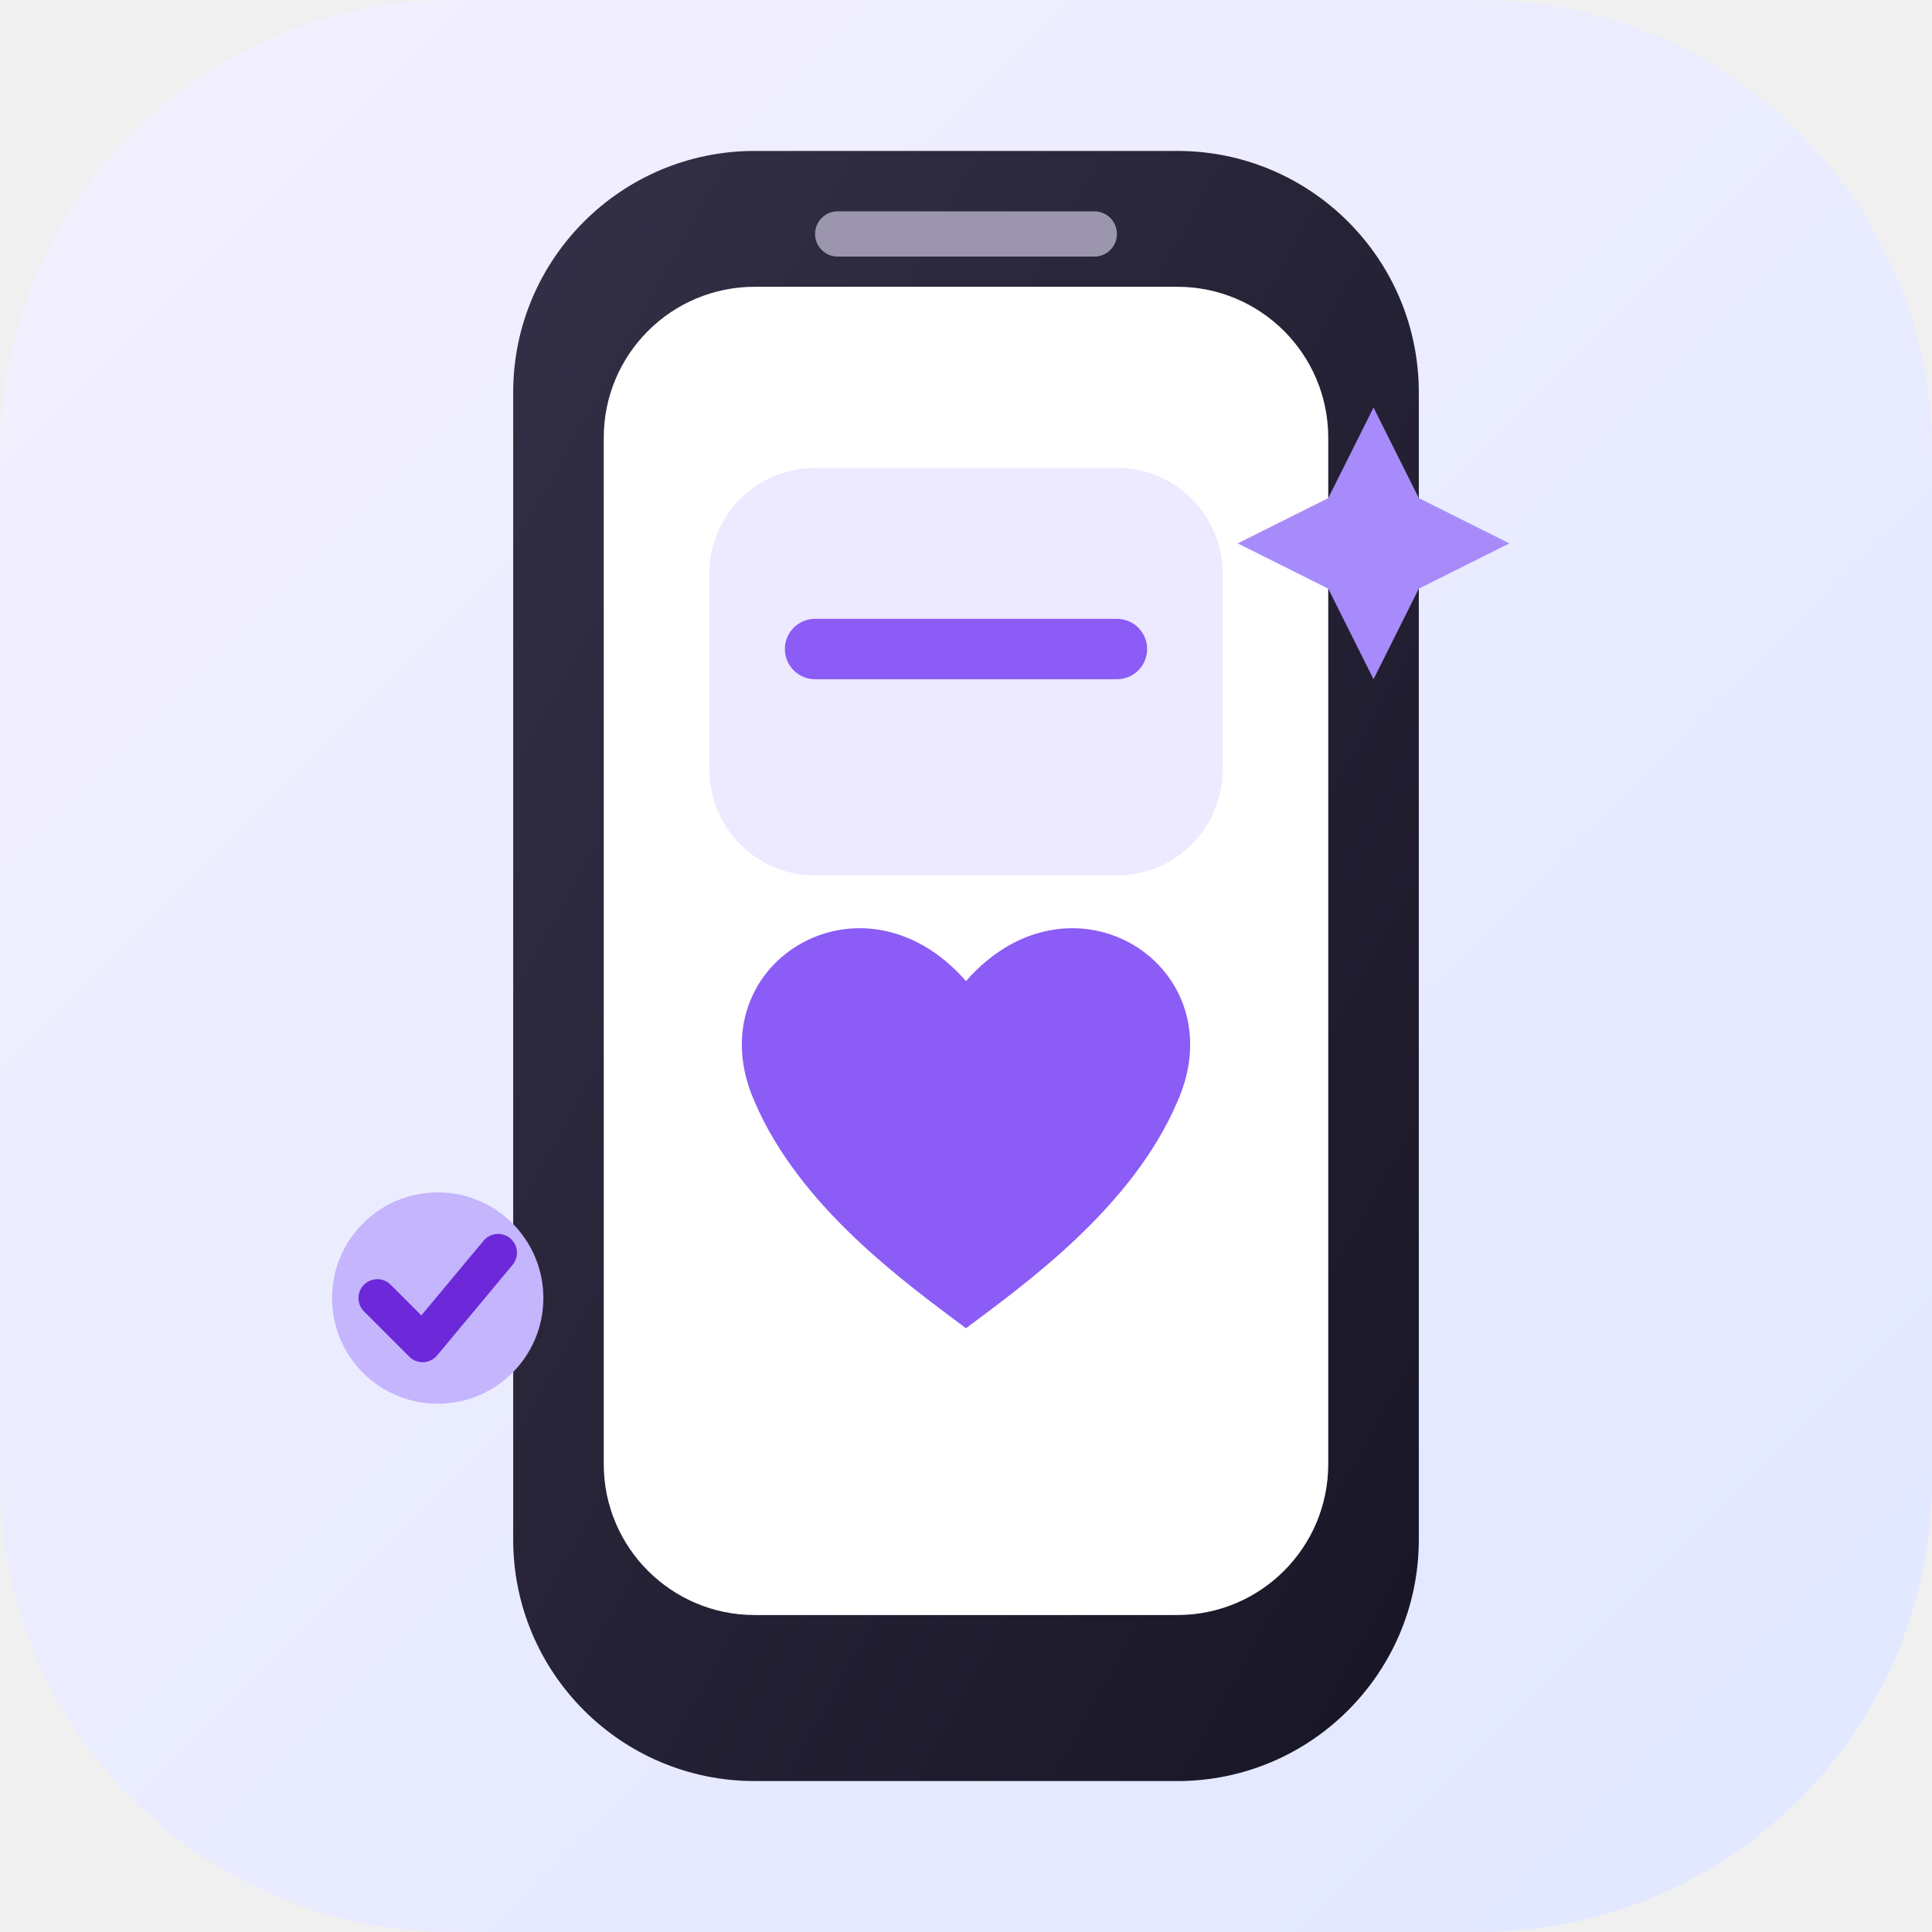
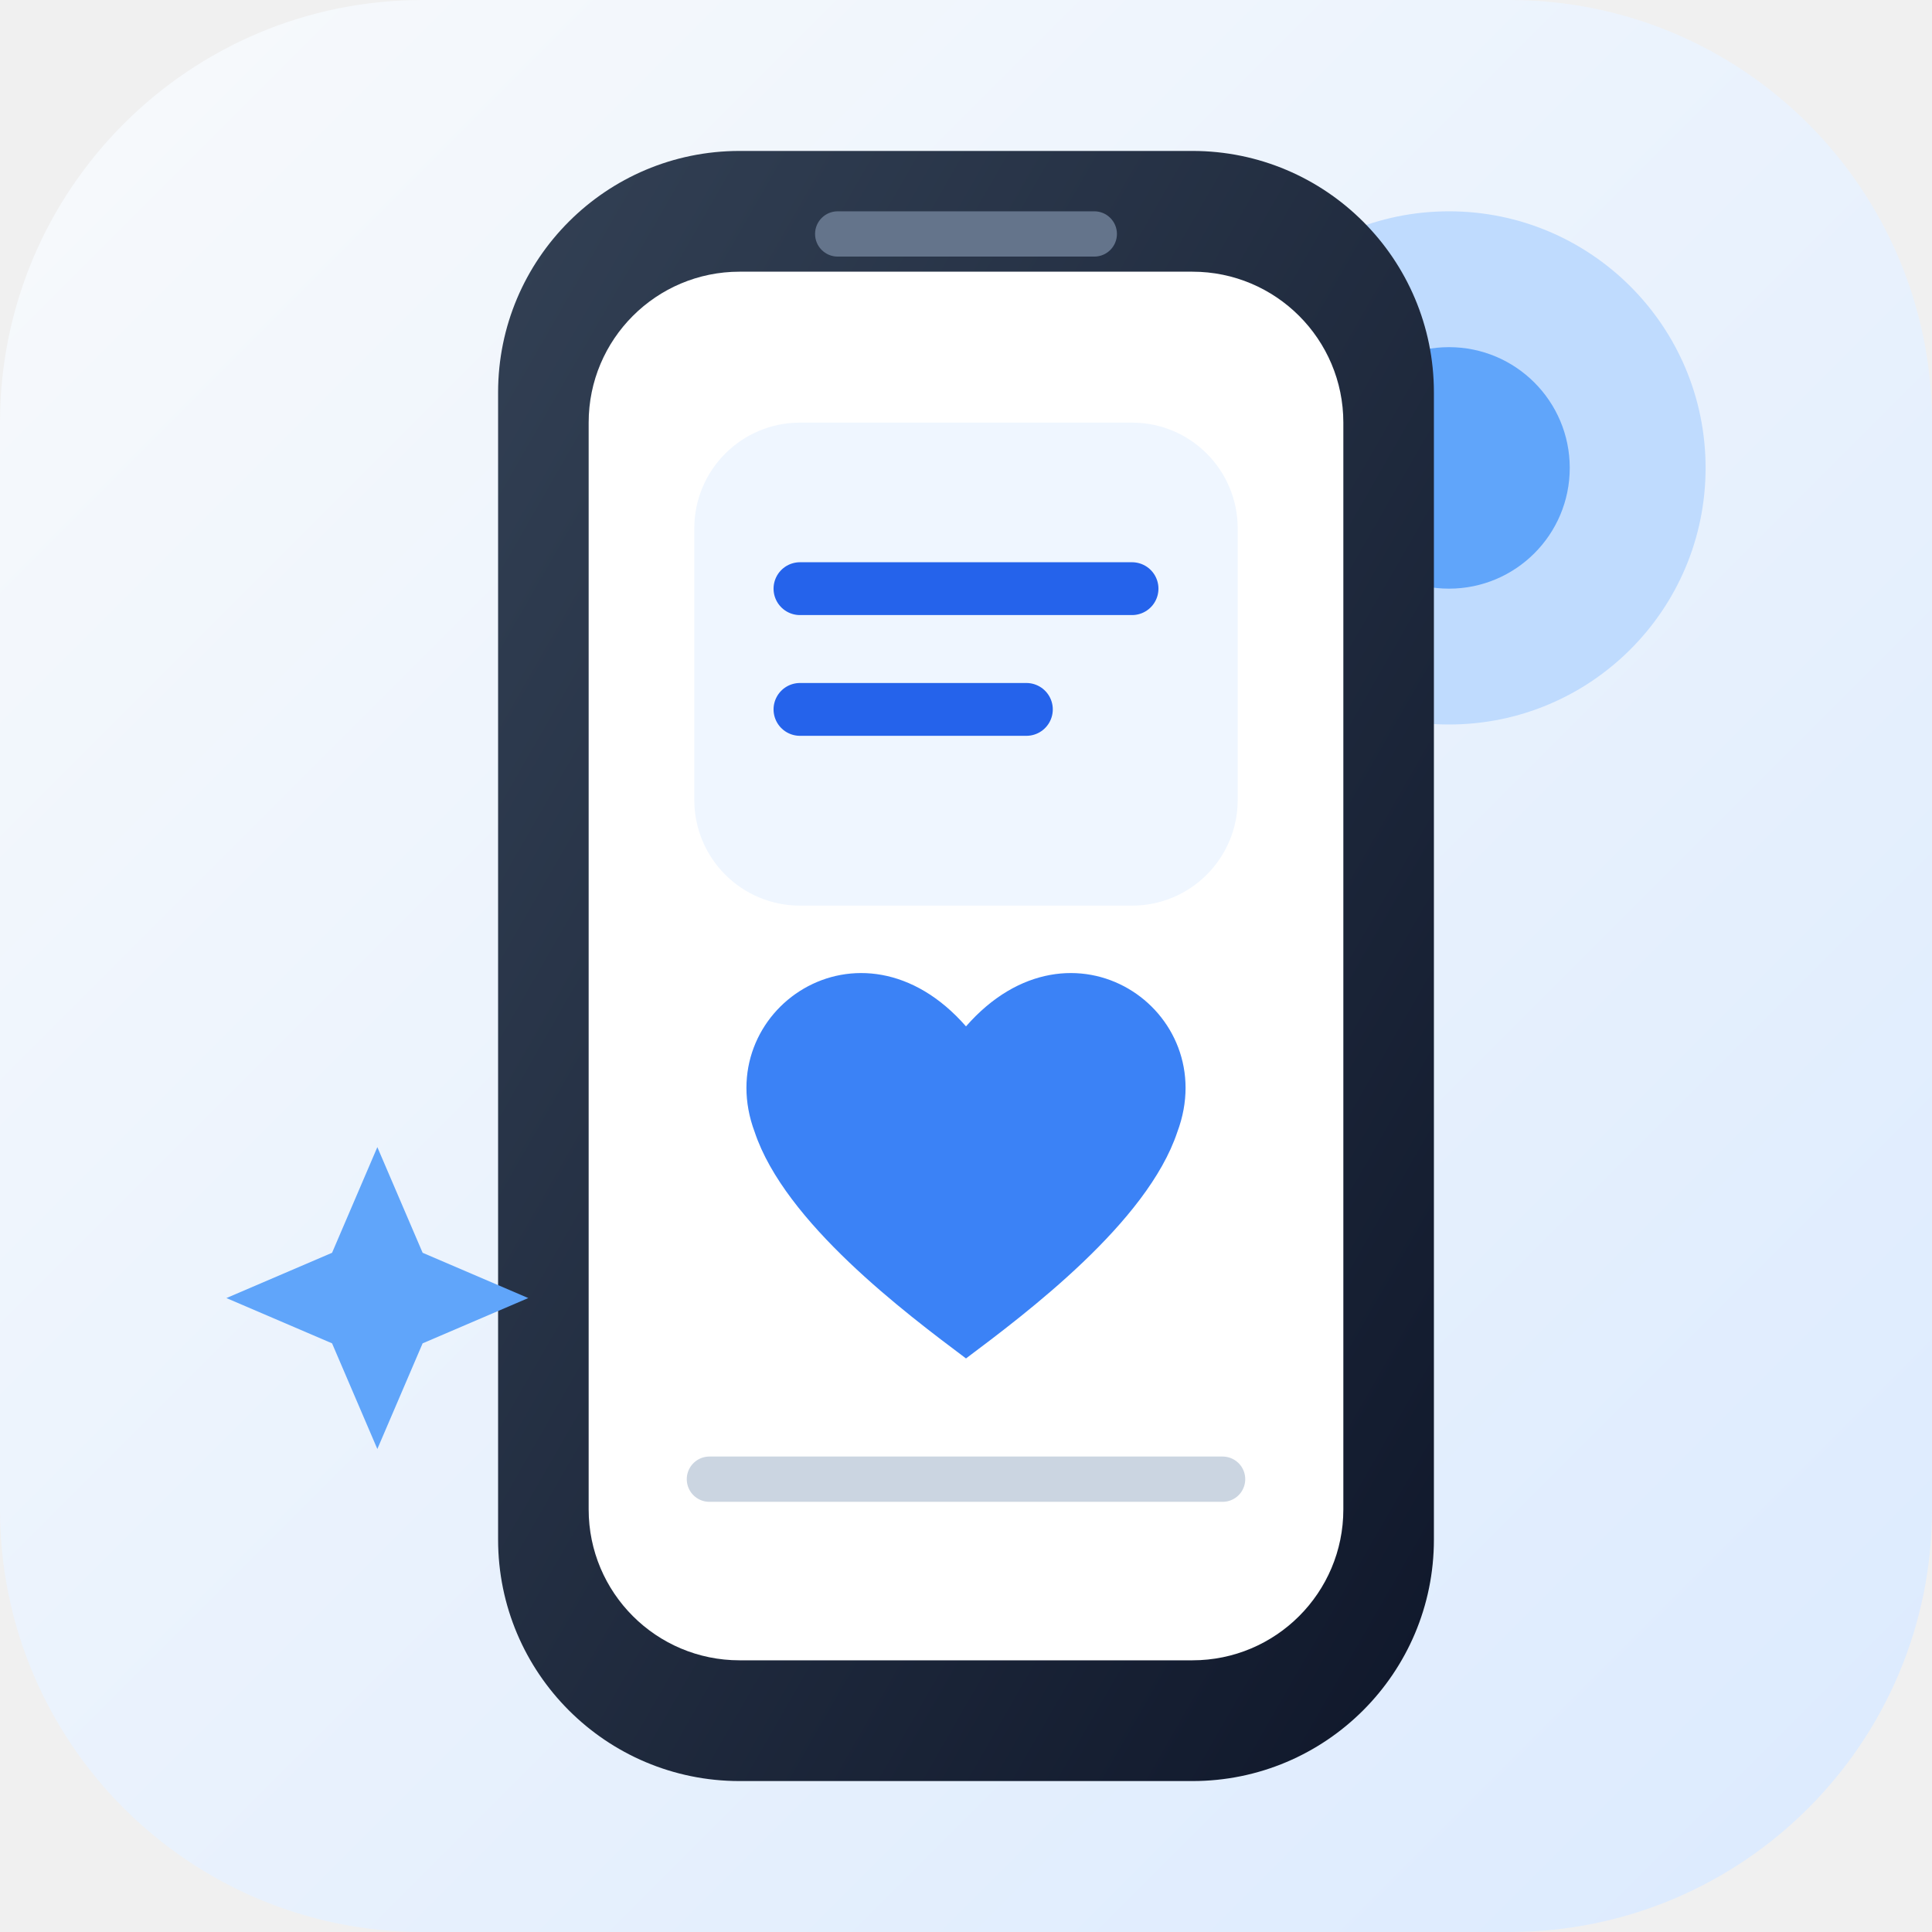
<svg xmlns="http://www.w3.org/2000/svg" viewBox="0 0 128 128" role="img" aria-labelledby="title">
  <defs>
    <linearGradient id="bg" x1="0" y1="0" x2="1" y2="1">
-       <stop stop-color="#f4f0ff" />
-       <stop offset="1" stop-color="#e0e7ff" />
+       <stop stop-color="#f8fafc" />
+       <stop offset="1" stop-color="#dbeafe" />
    </linearGradient>
    <linearGradient id="phone" x1="0" y1="0" x2="1" y2="1">
-       <stop stop-color="#343047" />
-       <stop offset="1" stop-color="#171525" />
+       <stop stop-color="#334155" />
+       <stop offset="1" stop-color="#0f172a" />
    </linearGradient>
  </defs>
-   <rect width="128" height="128" rx="30" fill="url(#bg)" />
-   <rect x="34" y="10" width="60" height="108" rx="16" fill="url(#phone)" />
-   <rect x="40" y="19" width="48" height="88" rx="10" fill="#fff" />
-   <rect x="54" y="14" width="20" height="3" rx="1.5" fill="#9b96ad" />
-   <rect x="47" y="31" width="34" height="27" rx="7" fill="#ede9fe" />
-   <path d="M54 43h20" stroke="#8b5cf6" stroke-width="4" stroke-linecap="round" />
-   <path d="M64 65c-7-8-18-1-14 8 3 7 10 12 14 15 4-3 11-8 14-15 4-9-7-16-14-8Z" fill="#8b5cf6" />
-   <path d="m91 27 3 6 6 3-6 3-3 6-3-6-6-3 6-3z" fill="#a78bfa" />
-   <circle cx="29" cy="86" r="7" fill="#c4b5fd" />
-   <path d="m25 86 3 3 5-6" fill="none" stroke="#6d28d9" stroke-width="2.5" stroke-linecap="round" stroke-linejoin="round" />
+   <rect width="128" height="128" rx="28" fill="url(#bg)" />
+   <circle cx="96" cy="31" r="17" fill="#bfdbfe" />
+   <circle cx="96" cy="31" r="8" fill="#60a5fa" />
+   <rect x="33" y="10" width="62" height="108" rx="16" fill="url(#phone)" />
+   <rect x="39" y="18" width="50" height="92" rx="10" fill="#ffffff" />
+   <rect x="54" y="14" width="20" height="3" rx="1.5" fill="#64748b" />
+   <rect x="46" y="28" width="36" height="32" rx="7" fill="#eff6ff" />
+   <path d="M53 39h22M53 47h15" stroke="#2563eb" stroke-width="3.5" stroke-linecap="round" />
+   <path d="M64 68c-7-8-17-1-14 7 2 6 10 12 14 15 4-3 12-9 14-15 3-8-7-15-14-7Z" fill="#3b82f6" />
+   <path d="M47 98h34" stroke="#cbd5e1" stroke-width="3" stroke-linecap="round" />
+   <path d="m25 76 3 7 7 3-7 3-3 7-3-7-7-3 7-3z" fill="#60a5fa" />
</svg>
